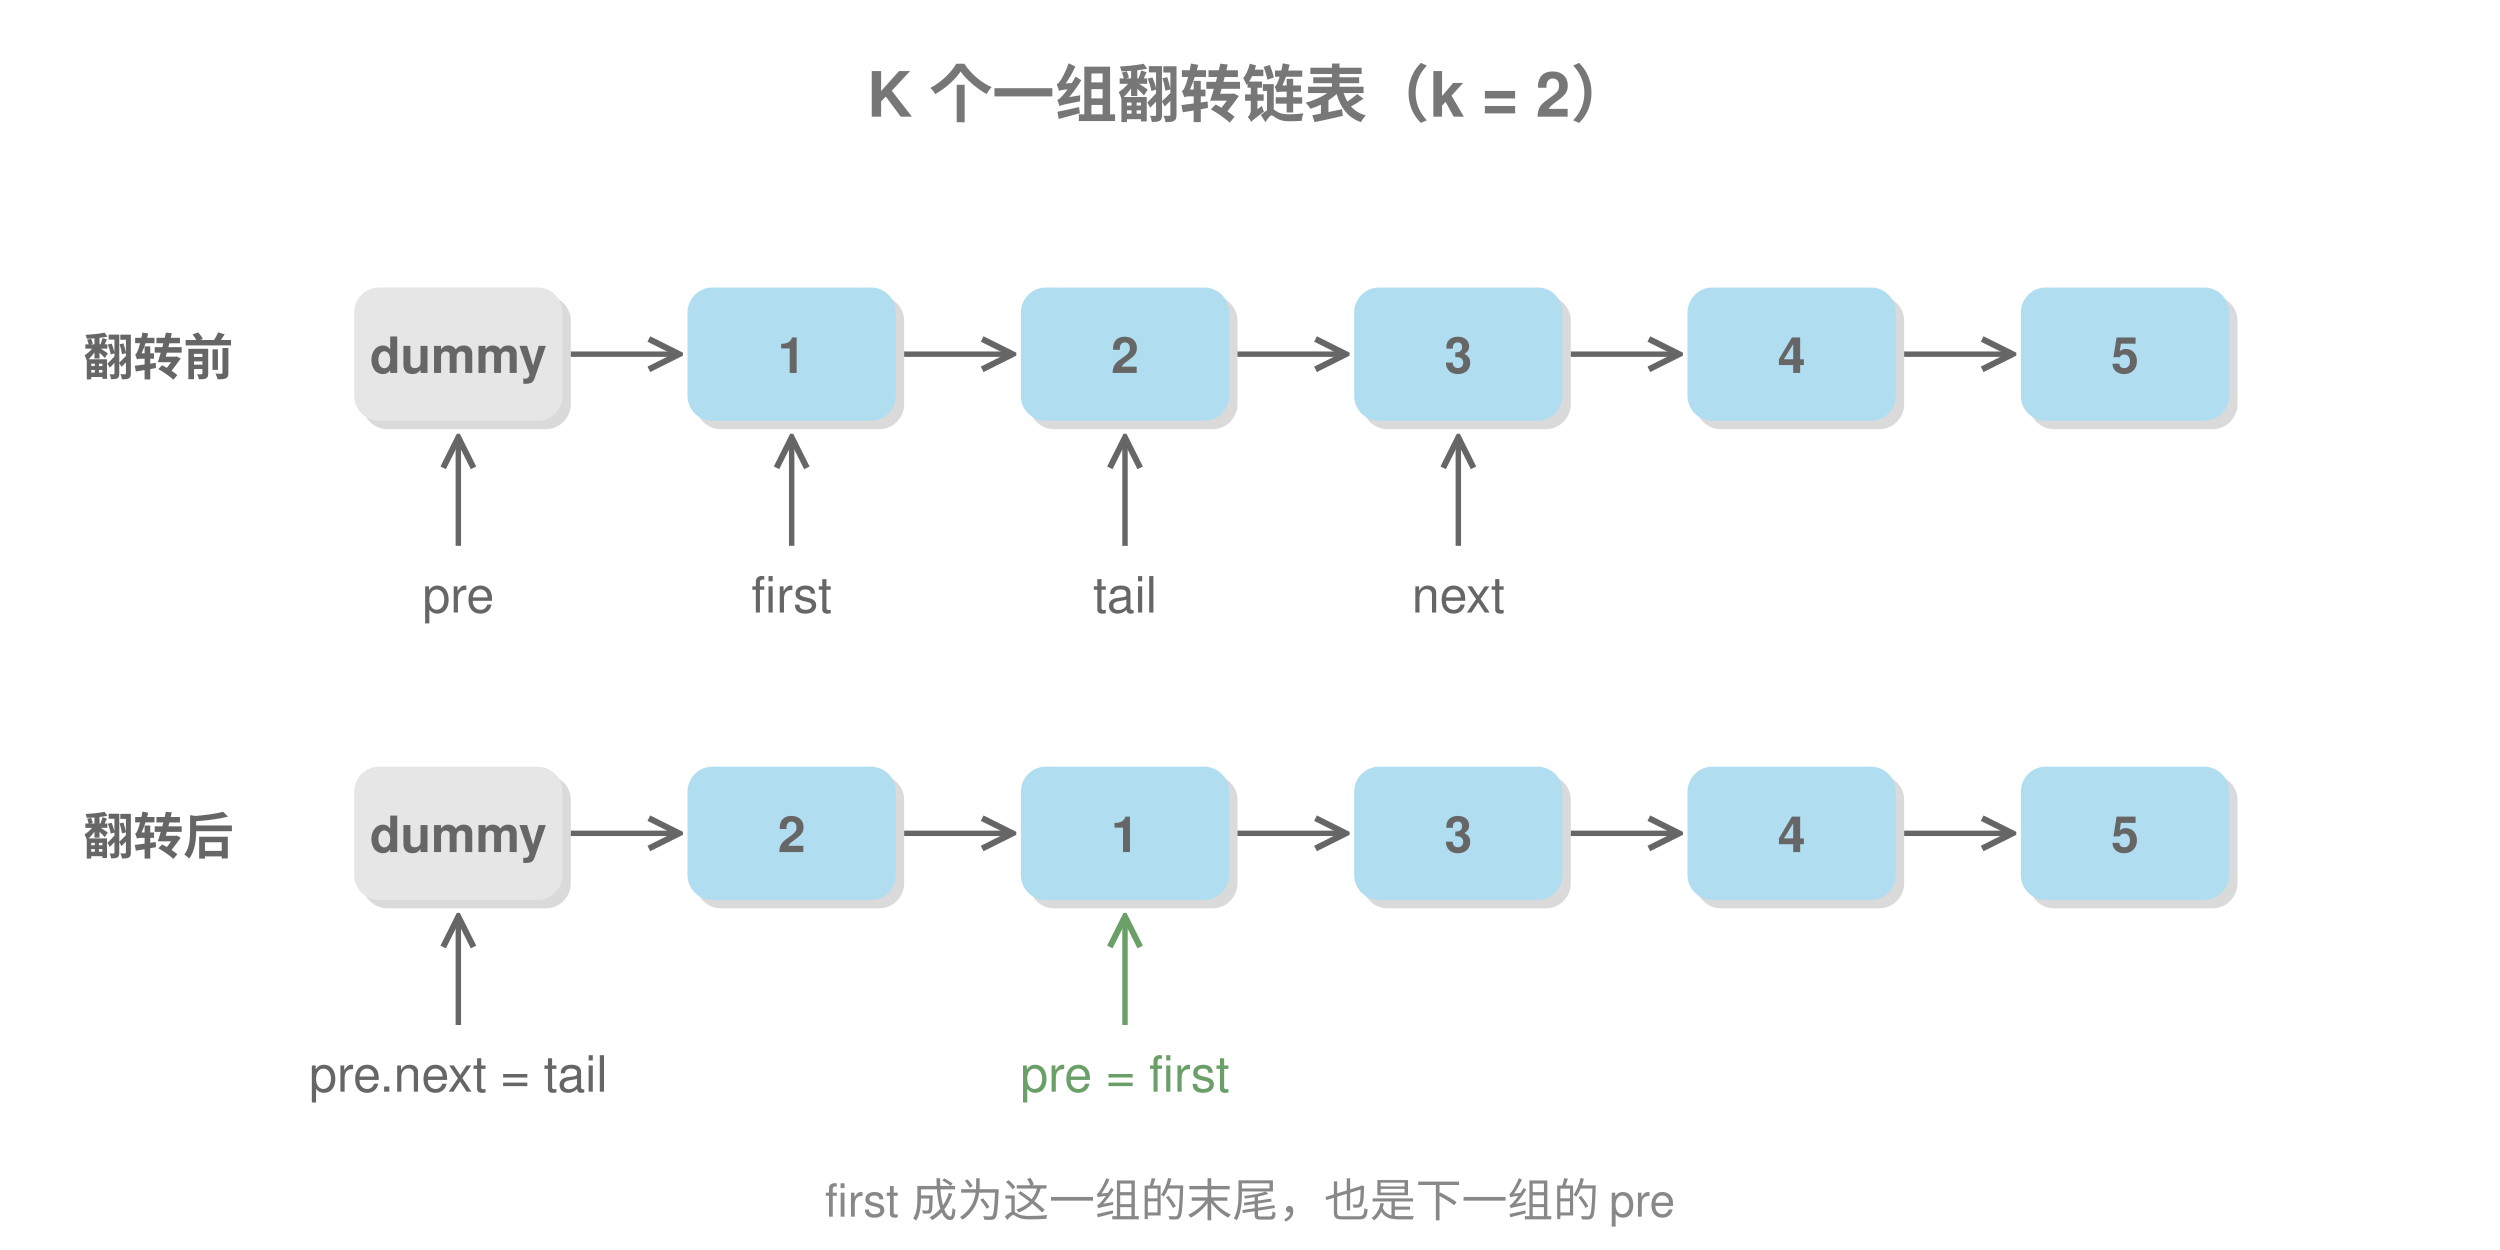
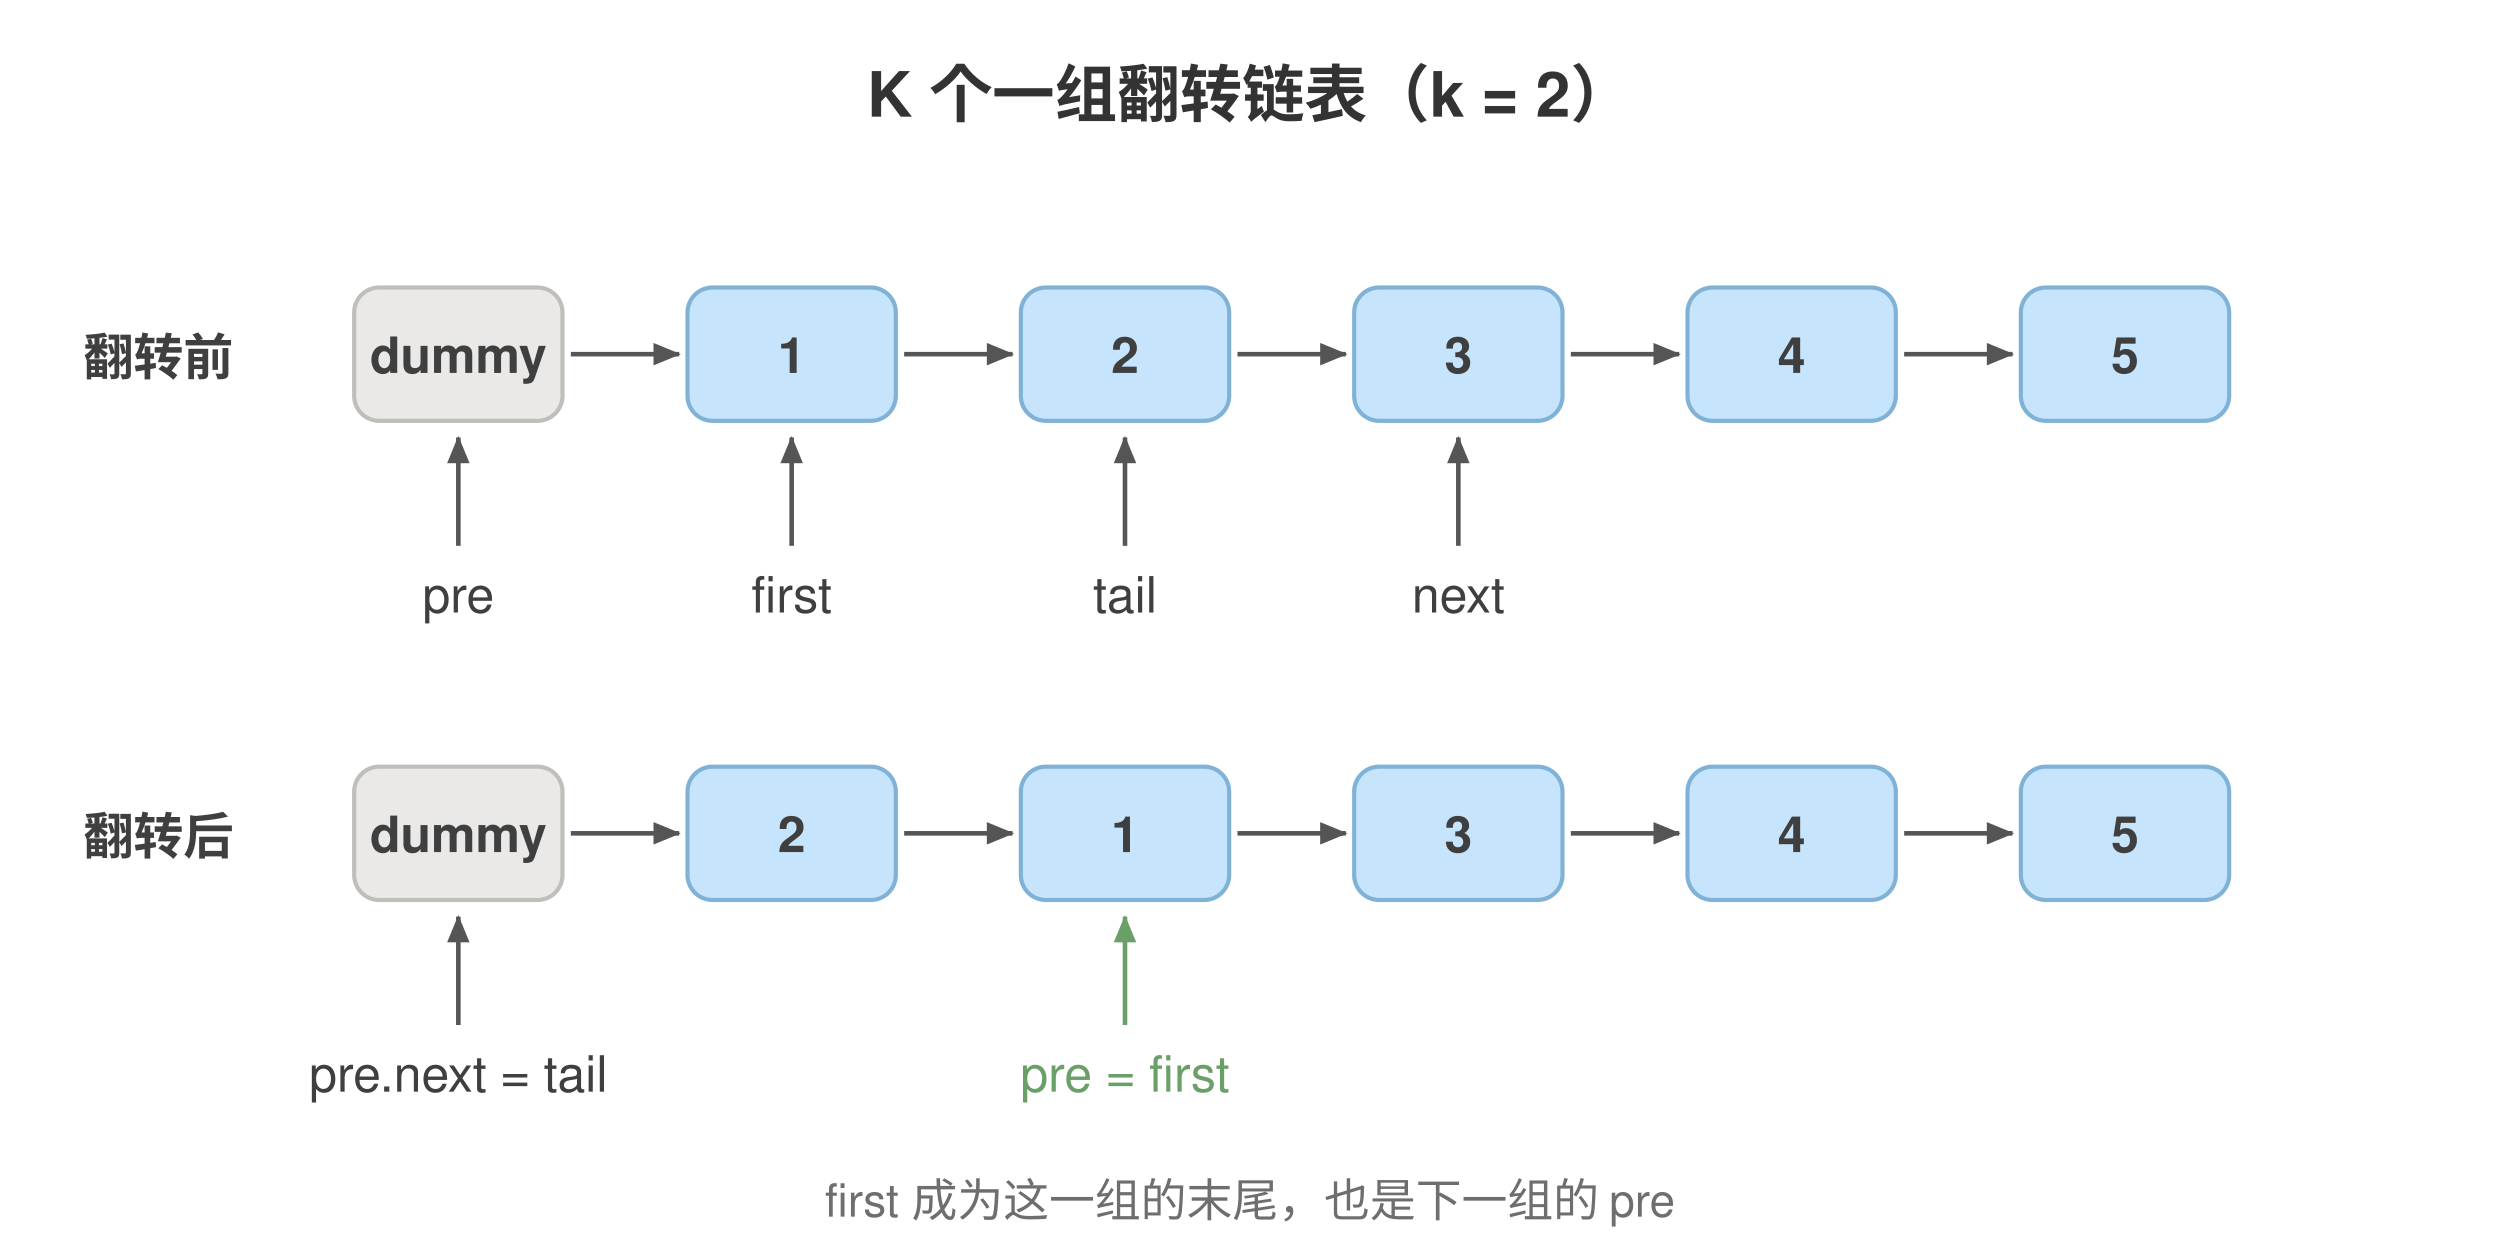
<svg xmlns="http://www.w3.org/2000/svg" width="600" height="300" viewBox="0 0 600 300">
  <style>
-     text { font-family: "PingFang SC", "Microsoft YaHei", Helvetica, Arial, sans-serif; fill: #666; font-size: 12px; }
-     .title { font-weight: bold; font-size: 15px; fill: #777; text-anchor: middle; }
+     text { font-family: "PingFang SC", "Microsoft YaHei", Helvetica, Arial, sans-serif; fill: #3F3F3F; font-size: 12px; }
+     .title { font-weight: bold; font-size: 15px; fill: #333; text-anchor: middle; }
    .b { font-weight: bold; }
    .c { text-anchor: middle; }
    .e { text-anchor: end; }
    .note { fill: #C0605A; }
    .ok { fill: #6A9F68; }
-     .sub { font-size: 11px; fill: #888; }
+     .sub { font-size: 11px; fill: #6E6E6E; }
    .mono { font-family: Menlo, Consolas, monospace; }
-     .arrow { stroke: #666; stroke-width: 1.3; fill: none; marker-end: url(#a); }
+     .arrow { stroke: #555; stroke-width: 1.1; fill: none; marker-end: url(#a); }
    .red { stroke: #C0605A; marker-end: url(#r); }
    .green { stroke: #6A9F68; marker-end: url(#g); }
    .dash { stroke-dasharray: 5 4; }
-     .line { stroke: #666; stroke-width: 1.3; fill: none; }
+     .line { stroke: #555; stroke-width: 1.1; fill: none; }
    .frame { fill: none; stroke: #999; stroke-width: 1; stroke-dasharray: 4 3; }
    .shadow { fill: #DADADA; }
  </style>
  <defs>
    <marker id="a" viewBox="0 0 10 10" refX="9" refY="5" markerWidth="7" markerHeight="7" orient="auto-start-reverse">
-       <path d="M1,1 L9,5 L1,9" fill="none" stroke="#666" stroke-width="1.6" />
+       <path d="M1,1.5 L9.5,5 L1,8.5 z" fill="#555" />
    </marker>
    <marker id="r" viewBox="0 0 10 10" refX="9" refY="5" markerWidth="7" markerHeight="7" orient="auto-start-reverse">
-       <path d="M1,1 L9,5 L1,9" fill="none" stroke="#C0605A" stroke-width="1.6" />
+       <path d="M1,1.5 L9.5,5 L1,8.5 z" fill="#C0605A" />
    </marker>
    <marker id="g" viewBox="0 0 10 10" refX="9" refY="5" markerWidth="7" markerHeight="7" orient="auto-start-reverse">
-       <path d="M1,1 L9,5 L1,9" fill="none" stroke="#6A9F68" stroke-width="1.6" />
+       <path d="M1,1.5 L9.5,5 L1,8.5 z" fill="#6A9F68" />
    </marker>
  </defs>
  <rect width="100%" height="100%" fill="#FFFFFF" />
  <text x="300" y="28" class="title">K 个一组翻转链表（k = 2）</text>
  <text x="20" y="90" class="b">翻转前</text>
-   <rect x="87" y="71" width="50" height="32" rx="6" class="shadow" />
-   <rect x="85" y="69" width="50" height="32" rx="6" fill="#E6E6E6" />
+   <rect x="85" y="69" width="50" height="32" rx="6" fill="#EAE9E7" stroke="#BFBEBA" />
  <text x="110" y="89.5" class="c b">dummy</text>
  <line x1="137" y1="85" x2="163" y2="85" class="arrow " />
-   <rect x="167" y="71" width="50" height="32" rx="6" class="shadow" />
-   <rect x="165" y="69" width="50" height="32" rx="6" fill="#B1DDF0" />
+   <rect x="165" y="69" width="50" height="32" rx="6" fill="#C6E4FB" stroke="#7FB2D6" />
  <text x="190" y="89.5" class="c b">1</text>
  <line x1="217" y1="85" x2="243" y2="85" class="arrow " />
-   <rect x="247" y="71" width="50" height="32" rx="6" class="shadow" />
-   <rect x="245" y="69" width="50" height="32" rx="6" fill="#B1DDF0" />
+   <rect x="245" y="69" width="50" height="32" rx="6" fill="#C6E4FB" stroke="#7FB2D6" />
  <text x="270" y="89.5" class="c b">2</text>
  <line x1="297" y1="85" x2="323" y2="85" class="arrow " />
-   <rect x="327" y="71" width="50" height="32" rx="6" class="shadow" />
-   <rect x="325" y="69" width="50" height="32" rx="6" fill="#B1DDF0" />
+   <rect x="325" y="69" width="50" height="32" rx="6" fill="#C6E4FB" stroke="#7FB2D6" />
  <text x="350" y="89.5" class="c b">3</text>
  <line x1="377" y1="85" x2="403" y2="85" class="arrow " />
-   <rect x="407" y="71" width="50" height="32" rx="6" class="shadow" />
-   <rect x="405" y="69" width="50" height="32" rx="6" fill="#B1DDF0" />
+   <rect x="405" y="69" width="50" height="32" rx="6" fill="#C6E4FB" stroke="#7FB2D6" />
  <text x="430" y="89.5" class="c b">4</text>
  <line x1="457" y1="85" x2="483" y2="85" class="arrow " />
-   <rect x="487" y="71" width="50" height="32" rx="6" class="shadow" />
-   <rect x="485" y="69" width="50" height="32" rx="6" fill="#B1DDF0" />
+   <rect x="485" y="69" width="50" height="32" rx="6" fill="#C6E4FB" stroke="#7FB2D6" />
  <text x="510" y="89.5" class="c b">5</text>
  <line x1="110" y1="131" x2="110" y2="105" class="arrow " />
  <text x="110" y="147" class="c ">pre</text>
  <line x1="190" y1="131" x2="190" y2="105" class="arrow " />
  <text x="190" y="147" class="c ">first</text>
  <line x1="270" y1="131" x2="270" y2="105" class="arrow " />
  <text x="270" y="147" class="c ">tail</text>
  <line x1="350" y1="131" x2="350" y2="105" class="arrow " />
  <text x="350" y="147" class="c ">next</text>
  <text x="20" y="205" class="b">翻转后</text>
-   <rect x="87" y="186" width="50" height="32" rx="6" class="shadow" />
-   <rect x="85" y="184" width="50" height="32" rx="6" fill="#E6E6E6" />
+   <rect x="85" y="184" width="50" height="32" rx="6" fill="#EAE9E7" stroke="#BFBEBA" />
  <text x="110" y="204.5" class="c b">dummy</text>
  <line x1="137" y1="200" x2="163" y2="200" class="arrow " />
-   <rect x="167" y="186" width="50" height="32" rx="6" class="shadow" />
-   <rect x="165" y="184" width="50" height="32" rx="6" fill="#B1DDF0" />
+   <rect x="165" y="184" width="50" height="32" rx="6" fill="#C6E4FB" stroke="#7FB2D6" />
  <text x="190" y="204.5" class="c b">2</text>
  <line x1="217" y1="200" x2="243" y2="200" class="arrow " />
-   <rect x="247" y="186" width="50" height="32" rx="6" class="shadow" />
-   <rect x="245" y="184" width="50" height="32" rx="6" fill="#B1DDF0" />
+   <rect x="245" y="184" width="50" height="32" rx="6" fill="#C6E4FB" stroke="#7FB2D6" />
  <text x="270" y="204.5" class="c b">1</text>
  <line x1="297" y1="200" x2="323" y2="200" class="arrow " />
-   <rect x="327" y="186" width="50" height="32" rx="6" class="shadow" />
-   <rect x="325" y="184" width="50" height="32" rx="6" fill="#B1DDF0" />
+   <rect x="325" y="184" width="50" height="32" rx="6" fill="#C6E4FB" stroke="#7FB2D6" />
  <text x="350" y="204.5" class="c b">3</text>
  <line x1="377" y1="200" x2="403" y2="200" class="arrow " />
-   <rect x="407" y="186" width="50" height="32" rx="6" class="shadow" />
-   <rect x="405" y="184" width="50" height="32" rx="6" fill="#B1DDF0" />
+   <rect x="405" y="184" width="50" height="32" rx="6" fill="#C6E4FB" stroke="#7FB2D6" />
  <text x="430" y="204.5" class="c b">4</text>
  <line x1="457" y1="200" x2="483" y2="200" class="arrow " />
-   <rect x="487" y="186" width="50" height="32" rx="6" class="shadow" />
-   <rect x="485" y="184" width="50" height="32" rx="6" fill="#B1DDF0" />
+   <rect x="485" y="184" width="50" height="32" rx="6" fill="#C6E4FB" stroke="#7FB2D6" />
  <text x="510" y="204.5" class="c b">5</text>
  <line x1="110" y1="246" x2="110" y2="220" class="arrow " />
  <text x="110" y="262" class="c ">pre.next = tail</text>
  <line x1="270" y1="246" x2="270" y2="220" class="arrow green" />
  <text x="270" y="262" class="c ok">pre = first</text>
  <text x="300" y="292" class="c sub">first 成为这一组的末尾，也是下一组的 pre</text>
</svg>
